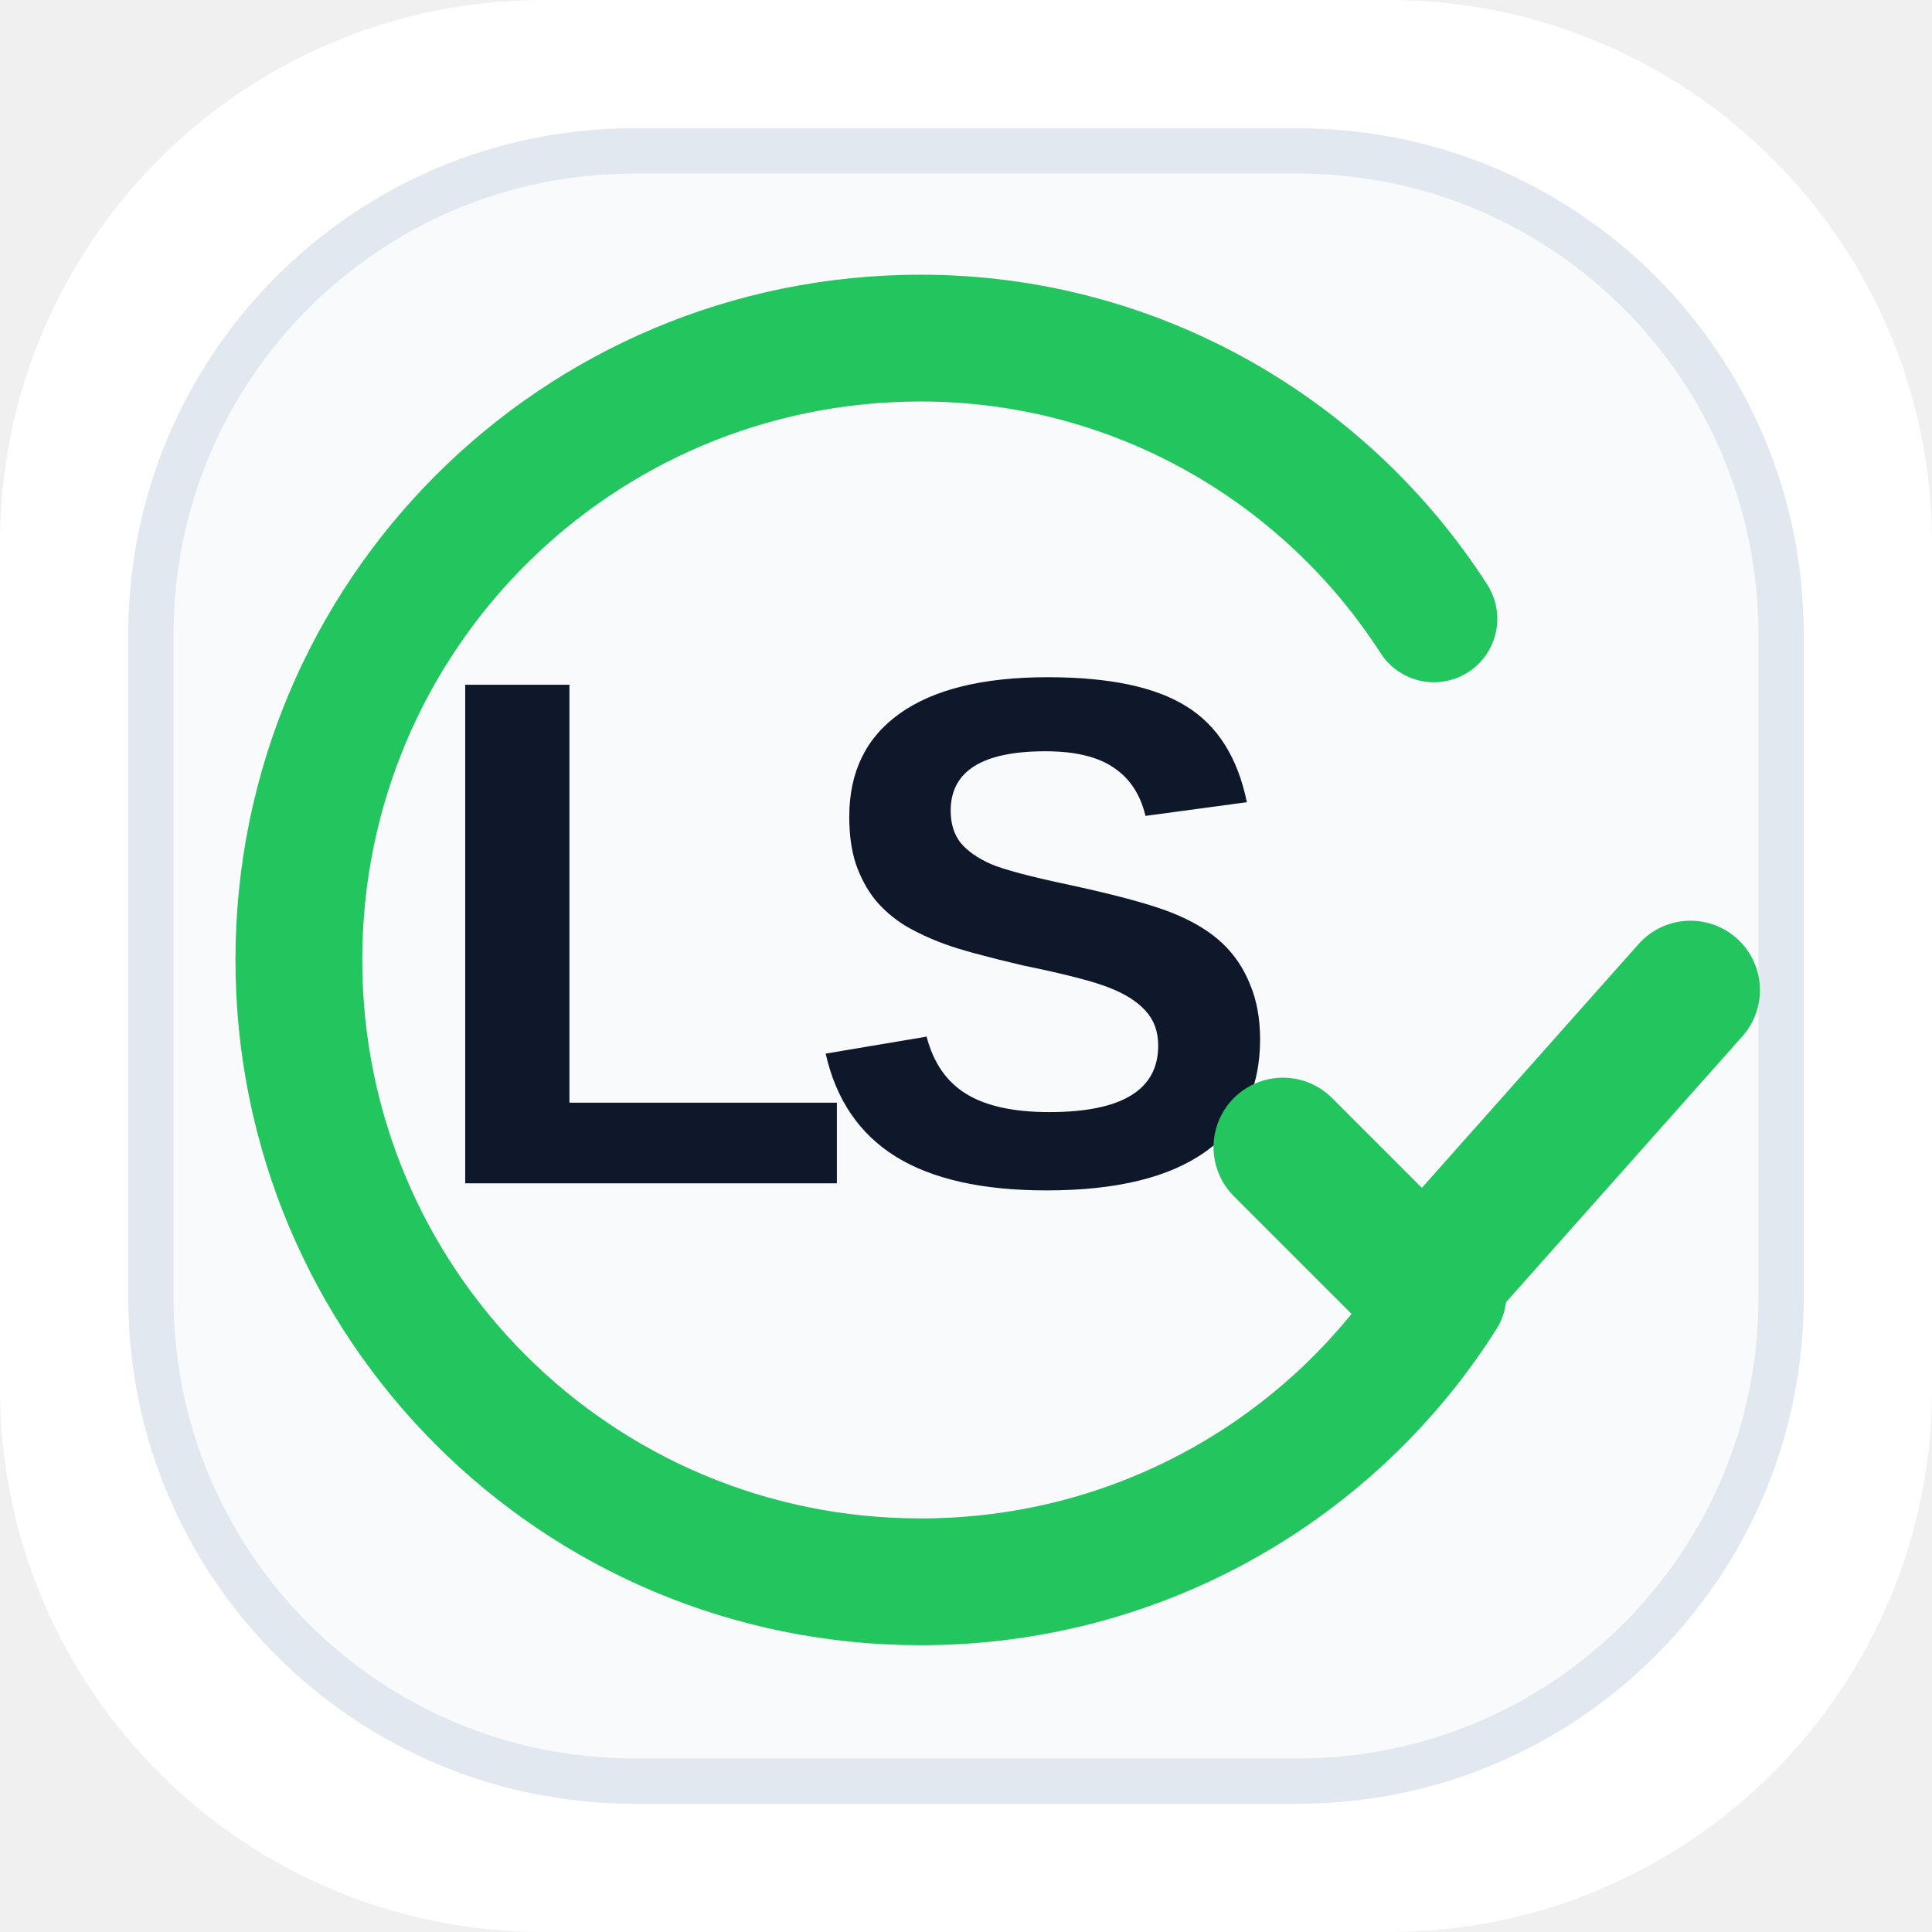
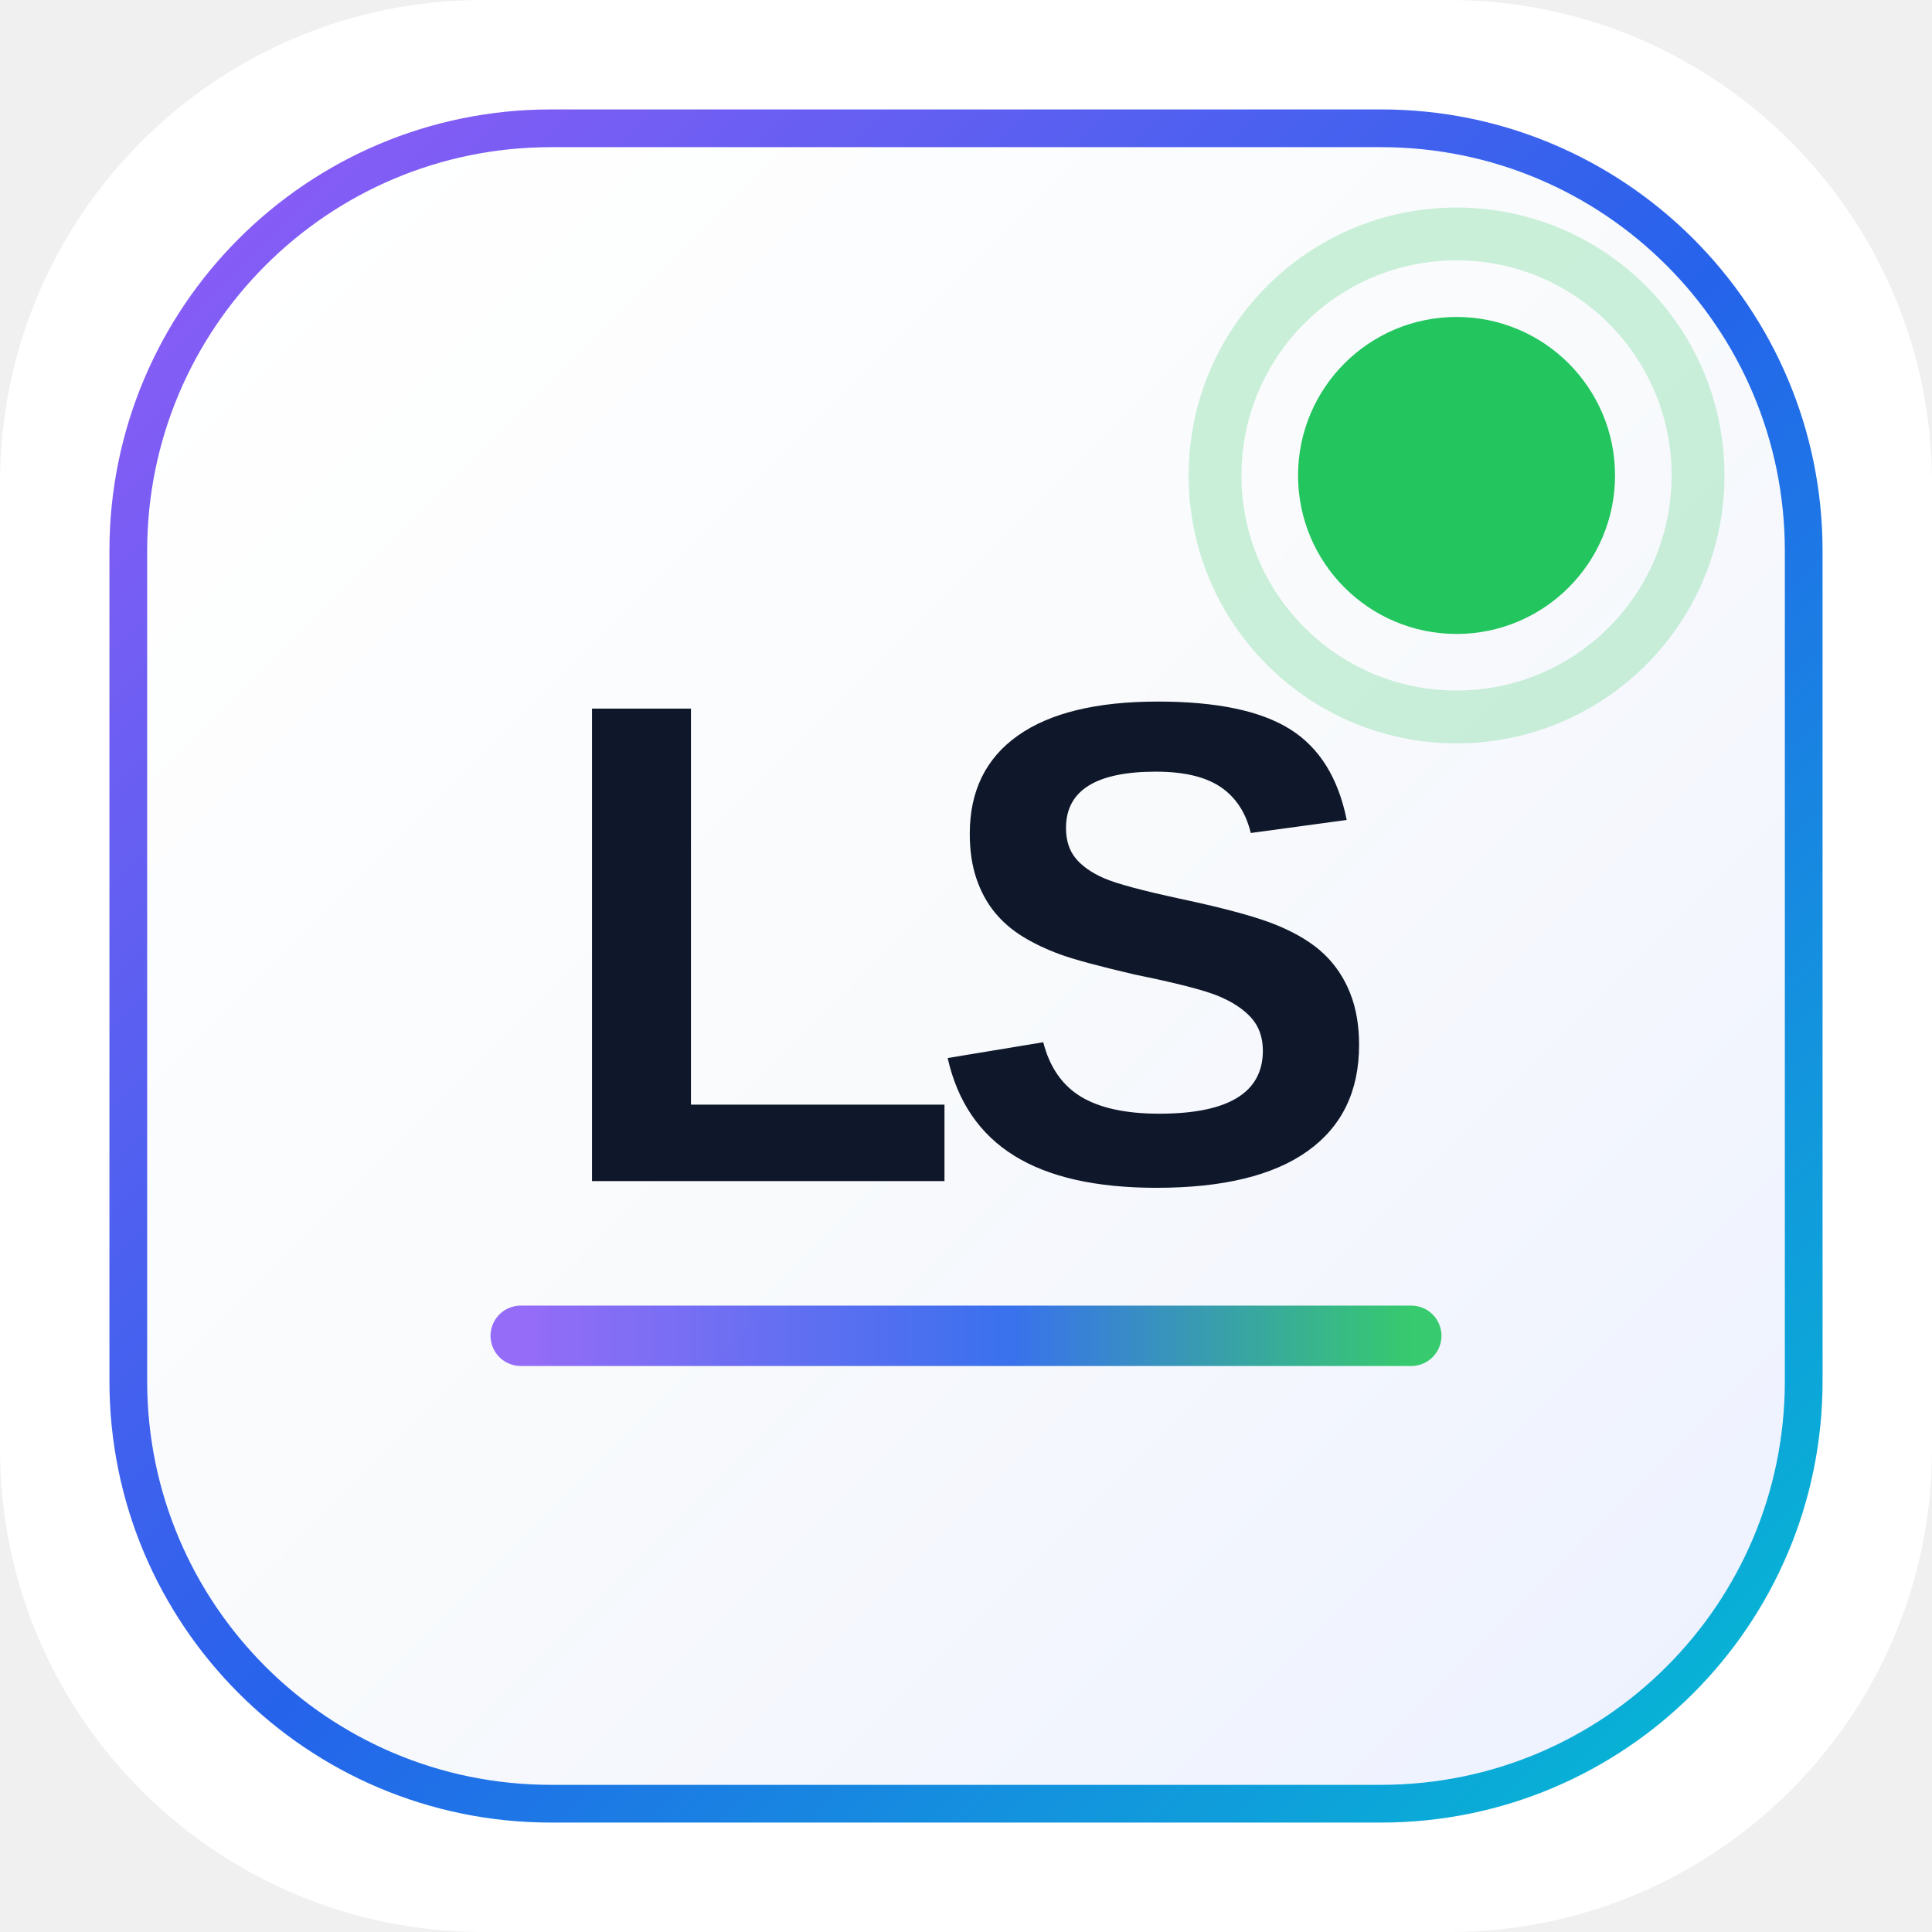
- <svg xmlns="http://www.w3.org/2000/svg" width="64" height="64" viewBox="0 0 64 64" fill="none">
-   <rect width="64" height="64" rx="18" fill="#FFFFFF" />
-   <rect x="5" y="5" width="54" height="54" rx="16" fill="#F8FAFC" stroke="#E2E8F0" stroke-width="1.5" />
-   <path d="M47.5 20.5C43.9 14.9 37.6 11.2 30.5 11.2C19.1 11.2 9.9 20.4 9.9 31.8C9.9 43.2 19.1 52.4 30.5 52.4C37.8 52.4 44.2 48.6 47.8 42.9" stroke="#22C55E" stroke-width="4.2" stroke-linecap="round" />
-   <text x="13.8" y="39.2" font-family="Arial, Helvetica, sans-serif" font-size="24" font-weight="800" letter-spacing="-1.8" fill="#0F172A">LS</text>
-   <path d="M42.5 38L47.2 42.7L56 32.8" stroke="#22C55E" stroke-width="4.6" stroke-linecap="round" stroke-linejoin="round" />
+ <svg xmlns="http://www.w3.org/2000/svg" width="512" height="512" viewBox="0 0 512 512" fill="none">
+   <rect width="512" height="512" rx="128" fill="#FFFFFF" />
+   <rect x="34" y="34" width="444" height="444" rx="112" fill="url(#lightPanel)" />
+   <rect x="34" y="34" width="444" height="444" rx="112" stroke="url(#lightBorder)" stroke-width="10" />
+   <circle cx="386" cy="126" r="42" fill="#22C55E" />
+   <circle cx="386" cy="126" r="64" stroke="#22C55E" stroke-opacity="0.22" stroke-width="14" />
+   <text x="256" y="313" text-anchor="middle" font-family="Arial, Helvetica, sans-serif" font-size="182" font-weight="900" letter-spacing="-10" fill="#0F172A">LS</text>
+   <path d="M138 354H374" stroke="url(#accentLine)" stroke-width="16" stroke-linecap="round" opacity="0.9" />
+   <defs>
+     <linearGradient id="lightPanel" x1="64" y1="64" x2="448" y2="448" gradientUnits="userSpaceOnUse">
+       <stop stop-color="#FFFFFF" />
+       <stop offset="0.52" stop-color="#F8FAFC" />
+       <stop offset="1" stop-color="#EEF2FF" />
+     </linearGradient>
+     <linearGradient id="lightBorder" x1="52" y1="52" x2="460" y2="460" gradientUnits="userSpaceOnUse">
+       <stop stop-color="#8B5CF6" />
+       <stop offset="0.52" stop-color="#2563EB" />
+       <stop offset="1" stop-color="#06B6D4" />
+     </linearGradient>
+     <linearGradient id="accentLine" x1="138" y1="354" x2="374" y2="354" gradientUnits="userSpaceOnUse">
+       <stop stop-color="#8B5CF6" />
+       <stop offset="0.55" stop-color="#2563EB" />
+       <stop offset="1" stop-color="#22C55E" />
+     </linearGradient>
+   </defs>
</svg>
